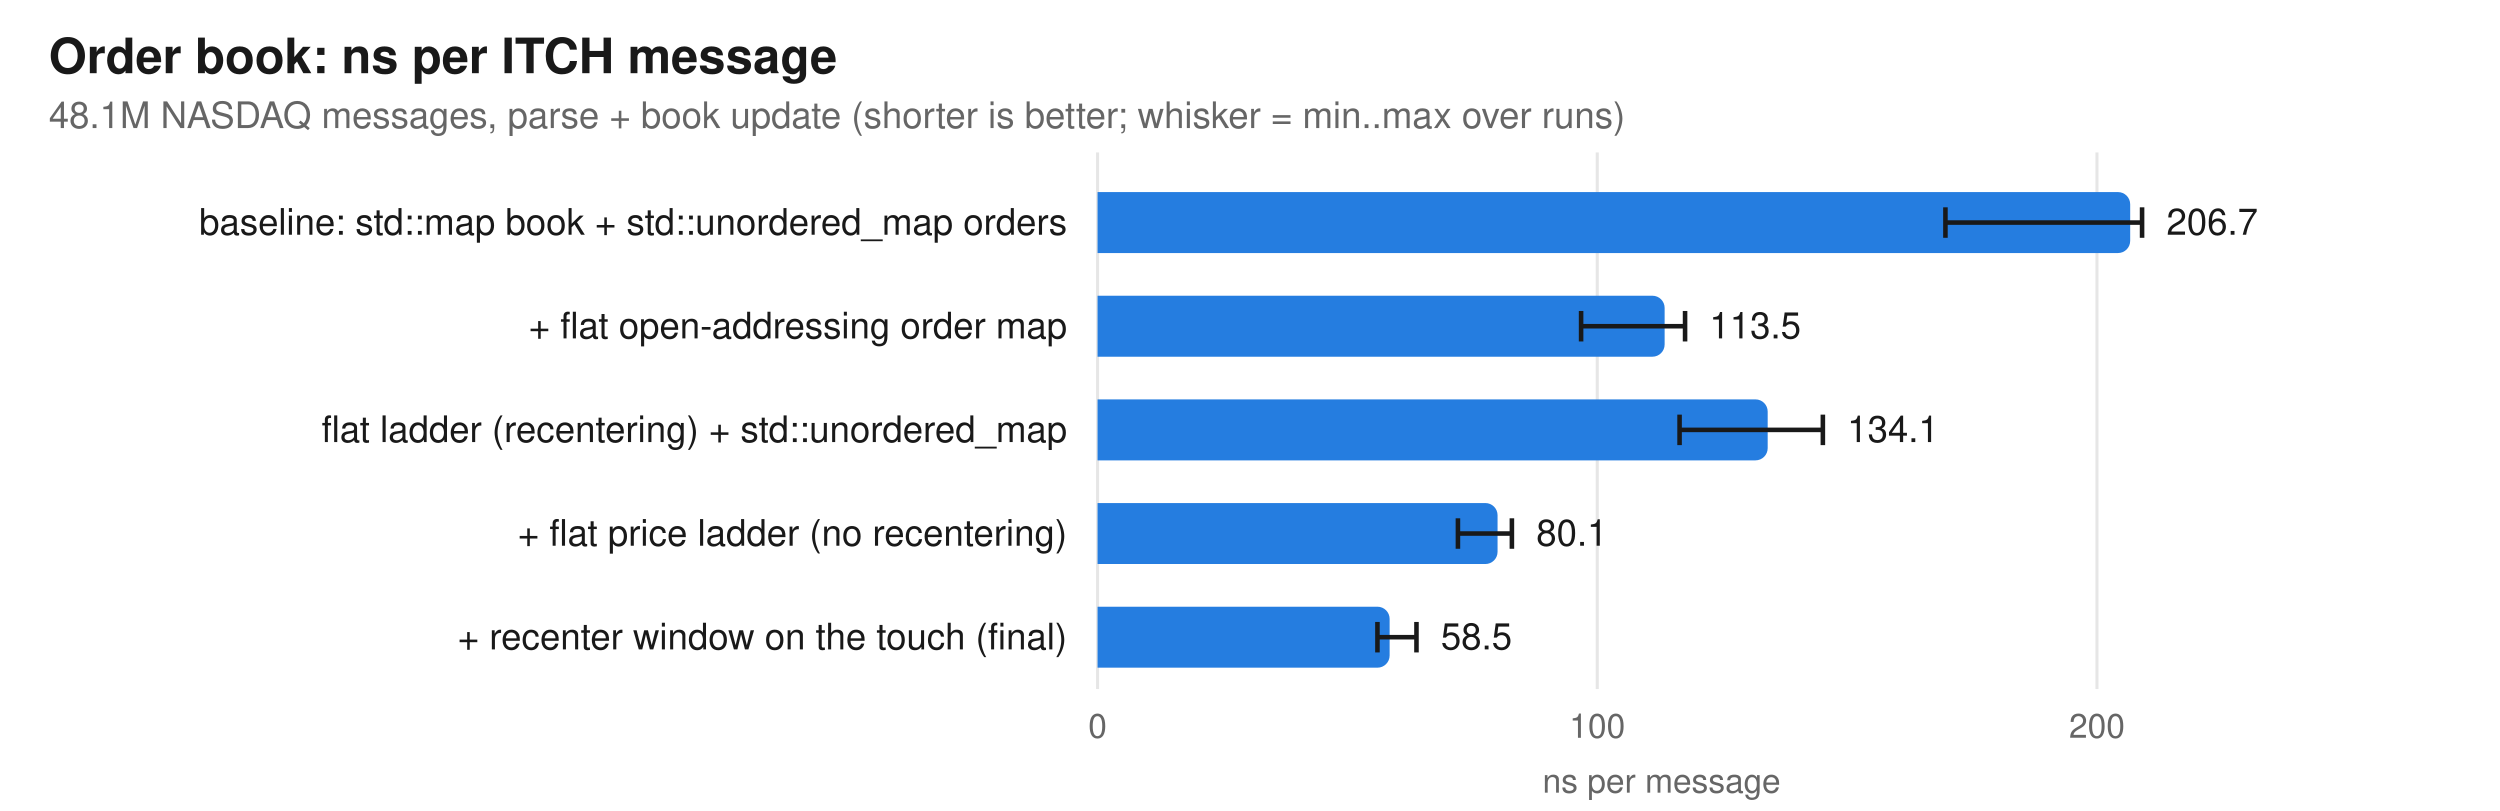
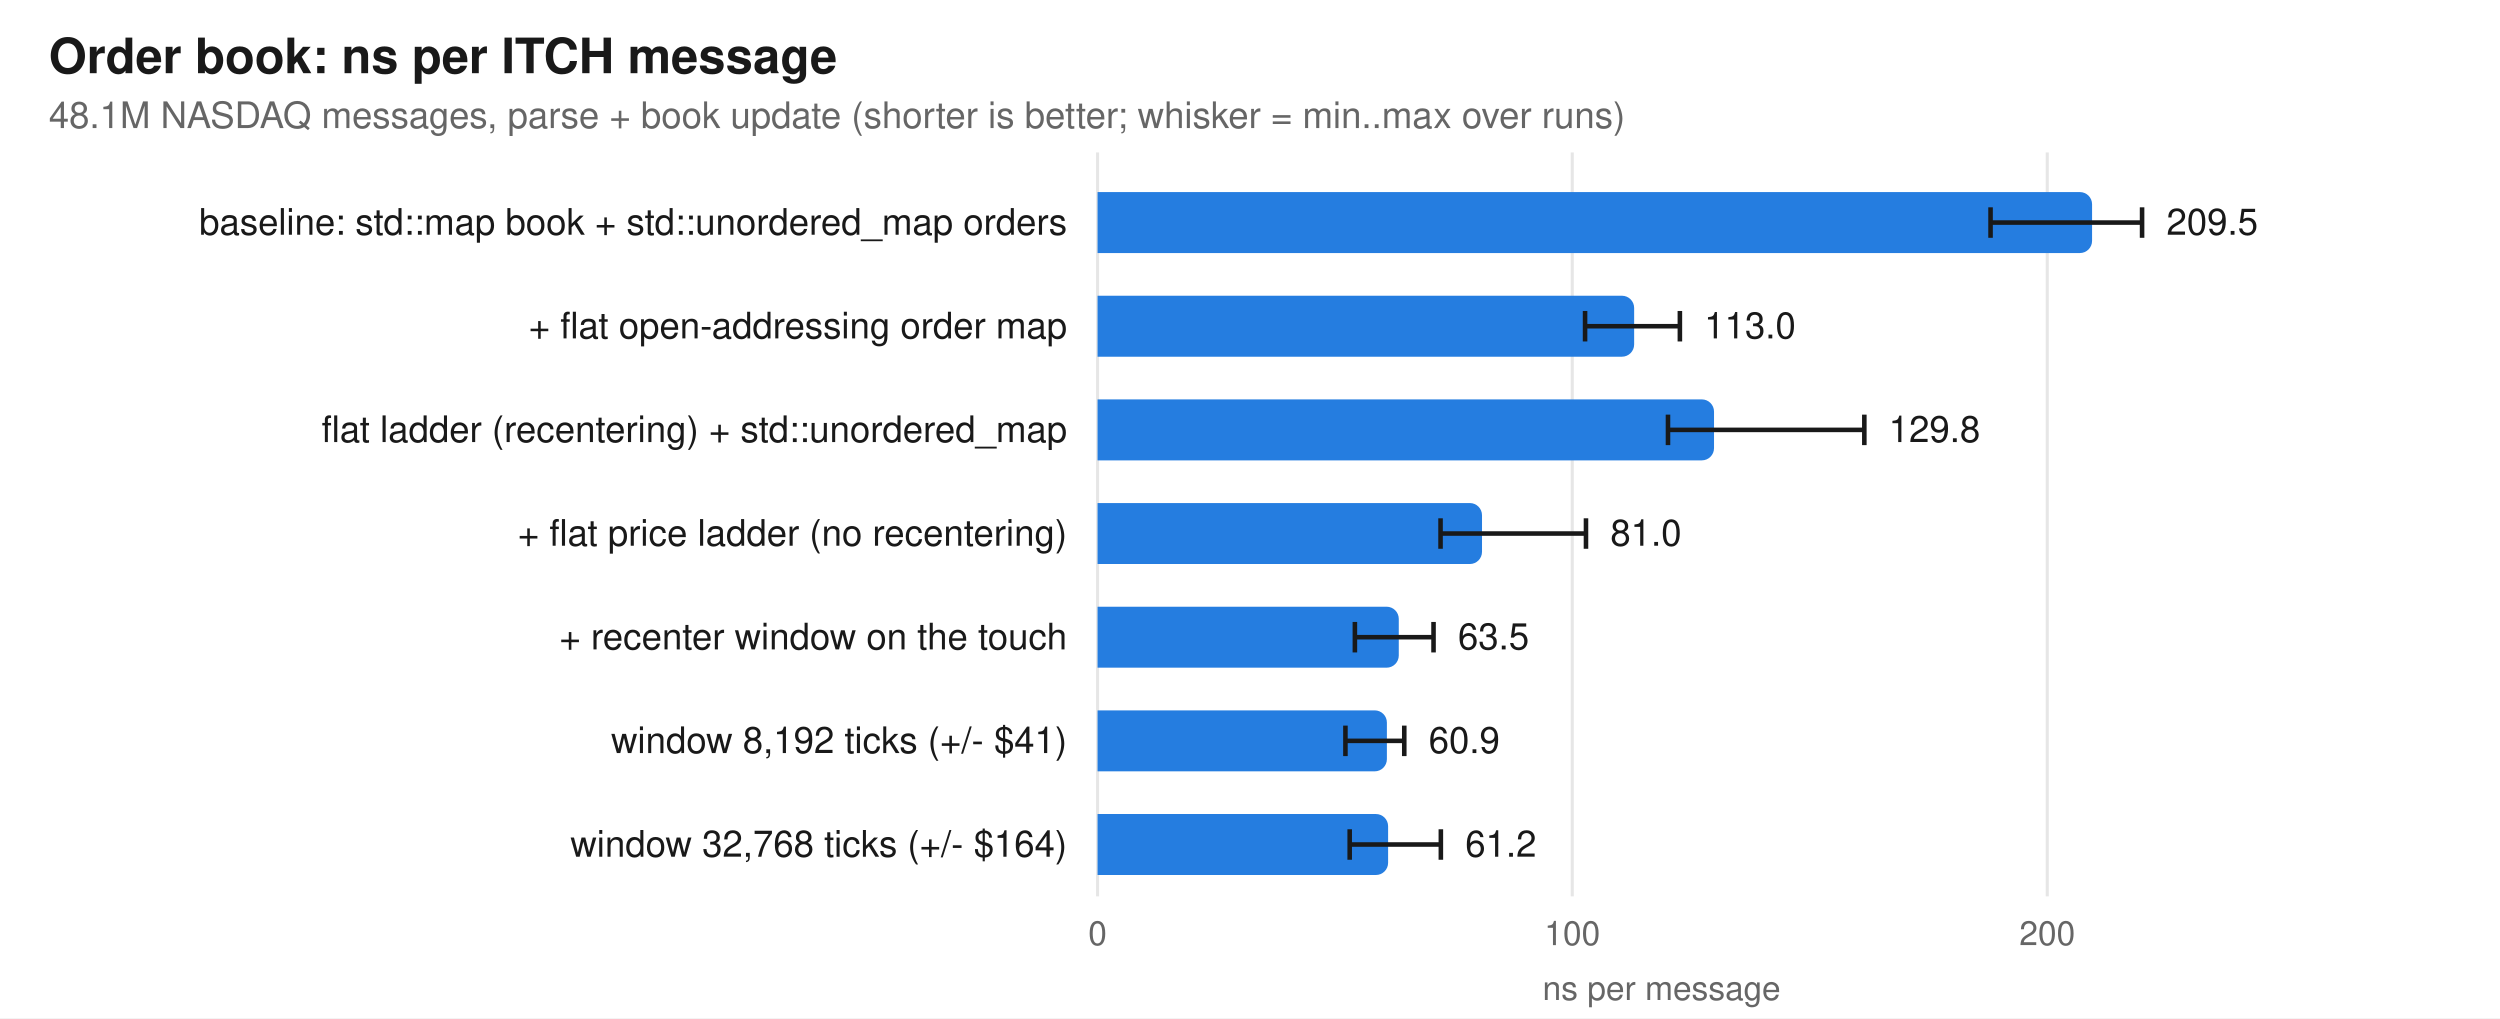
- <svg xmlns="http://www.w3.org/2000/svg" viewBox="0 0 820 266" width="820" height="266" font-family="-apple-system, BlinkMacSystemFont, 'Segoe UI', Helvetica, Arial, sans-serif">
+ <svg xmlns="http://www.w3.org/2000/svg" viewBox="0 0 820 334" width="820" height="334" font-family="-apple-system, BlinkMacSystemFont, 'Segoe UI', Helvetica, Arial, sans-serif">
  <rect width="100%" height="100%" fill="#ffffff" />
  <text x="16.0" y="24.0" font-size="16" fill="#191919" text-anchor="start" font-weight="600">Order book: ns per ITCH message</text>
  <text x="16.0" y="42.0" font-size="12" fill="#666666" text-anchor="start" font-weight="normal">48.1M NASDAQ messages, parse + book update (shorter is better; whisker = min..max over runs)</text>
-   <line x1="360.0" y1="50.0" x2="360.0" y2="226.0" stroke="#e6e6e6" stroke-width="1" />
-   <text x="360.0" y="242.0" font-size="11" fill="#666666" text-anchor="middle" font-weight="normal">0</text>
-   <line x1="523.9" y1="50.0" x2="523.9" y2="226.0" stroke="#e6e6e6" stroke-width="1" />
-   <text x="523.9" y="242.0" font-size="11" fill="#666666" text-anchor="middle" font-weight="normal">100</text>
-   <line x1="687.8" y1="50.0" x2="687.8" y2="226.0" stroke="#e6e6e6" stroke-width="1" />
-   <text x="687.8" y="242.0" font-size="11" fill="#666666" text-anchor="middle" font-weight="normal">200</text>
-   <text x="545.0" y="260.0" font-size="11" fill="#666666" text-anchor="middle" font-weight="normal">ns per message</text>
+   <line x1="360.0" y1="50.0" x2="360.0" y2="294.0" stroke="#e6e6e6" stroke-width="1" />
+   <text x="360.0" y="310.0" font-size="11" fill="#666666" text-anchor="middle" font-weight="normal">0</text>
+   <line x1="515.7" y1="50.0" x2="515.7" y2="294.0" stroke="#e6e6e6" stroke-width="1" />
+   <text x="515.7" y="310.0" font-size="11" fill="#666666" text-anchor="middle" font-weight="normal">100</text>
+   <line x1="671.5" y1="50.0" x2="671.5" y2="294.0" stroke="#e6e6e6" stroke-width="1" />
+   <text x="671.5" y="310.0" font-size="11" fill="#666666" text-anchor="middle" font-weight="normal">200</text>
+   <text x="545.0" y="328.0" font-size="11" fill="#666666" text-anchor="middle" font-weight="normal">ns per message</text>
  <text x="350.0" y="77.0" font-size="12" fill="#191919" text-anchor="end" font-weight="normal">baseline: std::map book + std::unordered_map orders</text>
-   <path d="M360,63 h334.7 a4,4 0 0 1 4,4 v12 a4,4 0 0 1 -4,4 h-334.7 z" fill="#257de0" />
-   <line x1="638.1" y1="73.0" x2="702.6" y2="73.0" stroke="#191919" stroke-width="1.5" />
-   <line x1="638.1" y1="68.0" x2="638.1" y2="78.0" stroke="#191919" stroke-width="1.5" />
+   <path d="M360,63 h322.2 a4,4 0 0 1 4,4 v12 a4,4 0 0 1 -4,4 h-322.2 z" fill="#257de0" />
+   <line x1="652.9" y1="73.0" x2="702.6" y2="73.0" stroke="#191919" stroke-width="1.5" />
+   <line x1="652.9" y1="68.0" x2="652.9" y2="78.0" stroke="#191919" stroke-width="1.5" />
  <line x1="702.6" y1="68.0" x2="702.6" y2="78.0" stroke="#191919" stroke-width="1.5" />
-   <text x="710.6" y="77.0" font-size="12" fill="#191919" text-anchor="start" font-weight="normal">206.7</text>
+   <text x="710.6" y="77.0" font-size="12" fill="#191919" text-anchor="start" font-weight="normal">209.5</text>
  <text x="350.0" y="111.0" font-size="12" fill="#191919" text-anchor="end" font-weight="normal">+ flat open-addressing order map</text>
-   <path d="M360,97 h182.0 a4,4 0 0 1 4,4 v12 a4,4 0 0 1 -4,4 h-182.0 z" fill="#257de0" />
-   <line x1="518.6" y1="107.0" x2="552.7" y2="107.0" stroke="#191919" stroke-width="1.5" />
-   <line x1="518.6" y1="102.0" x2="518.6" y2="112.0" stroke="#191919" stroke-width="1.5" />
-   <line x1="552.7" y1="102.0" x2="552.7" y2="112.0" stroke="#191919" stroke-width="1.5" />
-   <text x="560.7" y="111.0" font-size="12" fill="#191919" text-anchor="start" font-weight="normal">113.5</text>
+   <path d="M360,97 h172.0 a4,4 0 0 1 4,4 v12 a4,4 0 0 1 -4,4 h-172.0 z" fill="#257de0" />
+   <line x1="519.9" y1="107.0" x2="551.0" y2="107.0" stroke="#191919" stroke-width="1.5" />
+   <line x1="519.9" y1="102.0" x2="519.9" y2="112.0" stroke="#191919" stroke-width="1.5" />
+   <line x1="551.0" y1="102.0" x2="551.0" y2="112.0" stroke="#191919" stroke-width="1.5" />
+   <text x="559.0" y="111.0" font-size="12" fill="#191919" text-anchor="start" font-weight="normal">113.0</text>
  <text x="350.0" y="145.0" font-size="12" fill="#191919" text-anchor="end" font-weight="normal">flat ladder (recentering) + std::unordered_map</text>
-   <path d="M360,131 h215.8 a4,4 0 0 1 4,4 v12 a4,4 0 0 1 -4,4 h-215.8 z" fill="#257de0" />
-   <line x1="550.9" y1="141.0" x2="597.9" y2="141.0" stroke="#191919" stroke-width="1.5" />
-   <line x1="550.9" y1="136.0" x2="550.9" y2="146.0" stroke="#191919" stroke-width="1.5" />
-   <line x1="597.9" y1="136.0" x2="597.9" y2="146.0" stroke="#191919" stroke-width="1.5" />
-   <text x="605.9" y="145.0" font-size="12" fill="#191919" text-anchor="start" font-weight="normal">134.1</text>
+   <path d="M360,131 h198.2 a4,4 0 0 1 4,4 v12 a4,4 0 0 1 -4,4 h-198.2 z" fill="#257de0" />
+   <line x1="547.1" y1="141.0" x2="611.5" y2="141.0" stroke="#191919" stroke-width="1.5" />
+   <line x1="547.1" y1="136.0" x2="547.1" y2="146.0" stroke="#191919" stroke-width="1.5" />
+   <line x1="611.5" y1="136.0" x2="611.5" y2="146.0" stroke="#191919" stroke-width="1.5" />
+   <text x="619.5" y="145.0" font-size="12" fill="#191919" text-anchor="start" font-weight="normal">129.8</text>
  <text x="350.0" y="179.0" font-size="12" fill="#191919" text-anchor="end" font-weight="normal">+ flat price ladder (no recentering)</text>
-   <path d="M360,165 h127.2 a4,4 0 0 1 4,4 v12 a4,4 0 0 1 -4,4 h-127.2 z" fill="#257de0" />
-   <line x1="478.2" y1="175.0" x2="495.9" y2="175.0" stroke="#191919" stroke-width="1.5" />
-   <line x1="478.2" y1="170.0" x2="478.2" y2="180.0" stroke="#191919" stroke-width="1.5" />
-   <line x1="495.9" y1="170.0" x2="495.9" y2="180.0" stroke="#191919" stroke-width="1.5" />
-   <text x="503.9" y="179.0" font-size="12" fill="#191919" text-anchor="start" font-weight="normal">80.1</text>
-   <text x="350.0" y="213.0" font-size="12" fill="#191919" text-anchor="end" font-weight="normal">+ recenter window on the touch (final)</text>
-   <path d="M360,199 h91.8 a4,4 0 0 1 4,4 v12 a4,4 0 0 1 -4,4 h-91.8 z" fill="#257de0" />
-   <line x1="451.8" y1="209.0" x2="464.6" y2="209.0" stroke="#191919" stroke-width="1.5" />
-   <line x1="451.8" y1="204.0" x2="451.8" y2="214.0" stroke="#191919" stroke-width="1.5" />
-   <line x1="464.6" y1="204.0" x2="464.6" y2="214.0" stroke="#191919" stroke-width="1.5" />
-   <text x="472.6" y="213.0" font-size="12" fill="#191919" text-anchor="start" font-weight="normal">58.5</text>
+   <path d="M360,165 h122.1 a4,4 0 0 1 4,4 v12 a4,4 0 0 1 -4,4 h-122.1 z" fill="#257de0" />
+   <line x1="472.5" y1="175.0" x2="520.2" y2="175.0" stroke="#191919" stroke-width="1.5" />
+   <line x1="472.5" y1="170.0" x2="472.5" y2="180.0" stroke="#191919" stroke-width="1.5" />
+   <line x1="520.2" y1="170.0" x2="520.2" y2="180.0" stroke="#191919" stroke-width="1.5" />
+   <text x="528.2" y="179.0" font-size="12" fill="#191919" text-anchor="start" font-weight="normal">81.0</text>
+   <text x="350.0" y="213.0" font-size="12" fill="#191919" text-anchor="end" font-weight="normal">+ recenter window on the touch</text>
+   <path d="M360,199 h94.8 a4,4 0 0 1 4,4 v12 a4,4 0 0 1 -4,4 h-94.8 z" fill="#257de0" />
+   <line x1="444.4" y1="209.0" x2="470.2" y2="209.0" stroke="#191919" stroke-width="1.5" />
+   <line x1="444.4" y1="204.0" x2="444.4" y2="214.0" stroke="#191919" stroke-width="1.5" />
+   <line x1="470.2" y1="204.0" x2="470.2" y2="214.0" stroke="#191919" stroke-width="1.5" />
+   <text x="478.2" y="213.0" font-size="12" fill="#191919" text-anchor="start" font-weight="normal">63.5</text>
+   <text x="350.0" y="247.0" font-size="12" fill="#191919" text-anchor="end" font-weight="normal">  window 8,192 ticks (+/- $41)</text>
+   <path d="M360,233 h90.9 a4,4 0 0 1 4,4 v12 a4,4 0 0 1 -4,4 h-90.9 z" fill="#257de0" />
+   <line x1="441.3" y1="243.0" x2="460.6" y2="243.0" stroke="#191919" stroke-width="1.5" />
+   <line x1="441.3" y1="238.0" x2="441.3" y2="248.0" stroke="#191919" stroke-width="1.5" />
+   <line x1="460.6" y1="238.0" x2="460.6" y2="248.0" stroke="#191919" stroke-width="1.5" />
+   <text x="468.6" y="247.0" font-size="12" fill="#191919" text-anchor="start" font-weight="normal">60.9</text>
+   <text x="350.0" y="281.0" font-size="12" fill="#191919" text-anchor="end" font-weight="normal">  window 32,768 ticks (+/- $164)</text>
+   <path d="M360,267 h91.3 a4,4 0 0 1 4,4 v12 a4,4 0 0 1 -4,4 h-91.3 z" fill="#257de0" />
+   <line x1="442.7" y1="277.0" x2="472.6" y2="277.0" stroke="#191919" stroke-width="1.5" />
+   <line x1="442.7" y1="272.0" x2="442.7" y2="282.0" stroke="#191919" stroke-width="1.5" />
+   <line x1="472.6" y1="272.0" x2="472.6" y2="282.0" stroke="#191919" stroke-width="1.5" />
+   <text x="480.6" y="281.0" font-size="12" fill="#191919" text-anchor="start" font-weight="normal">61.2</text>
</svg>
